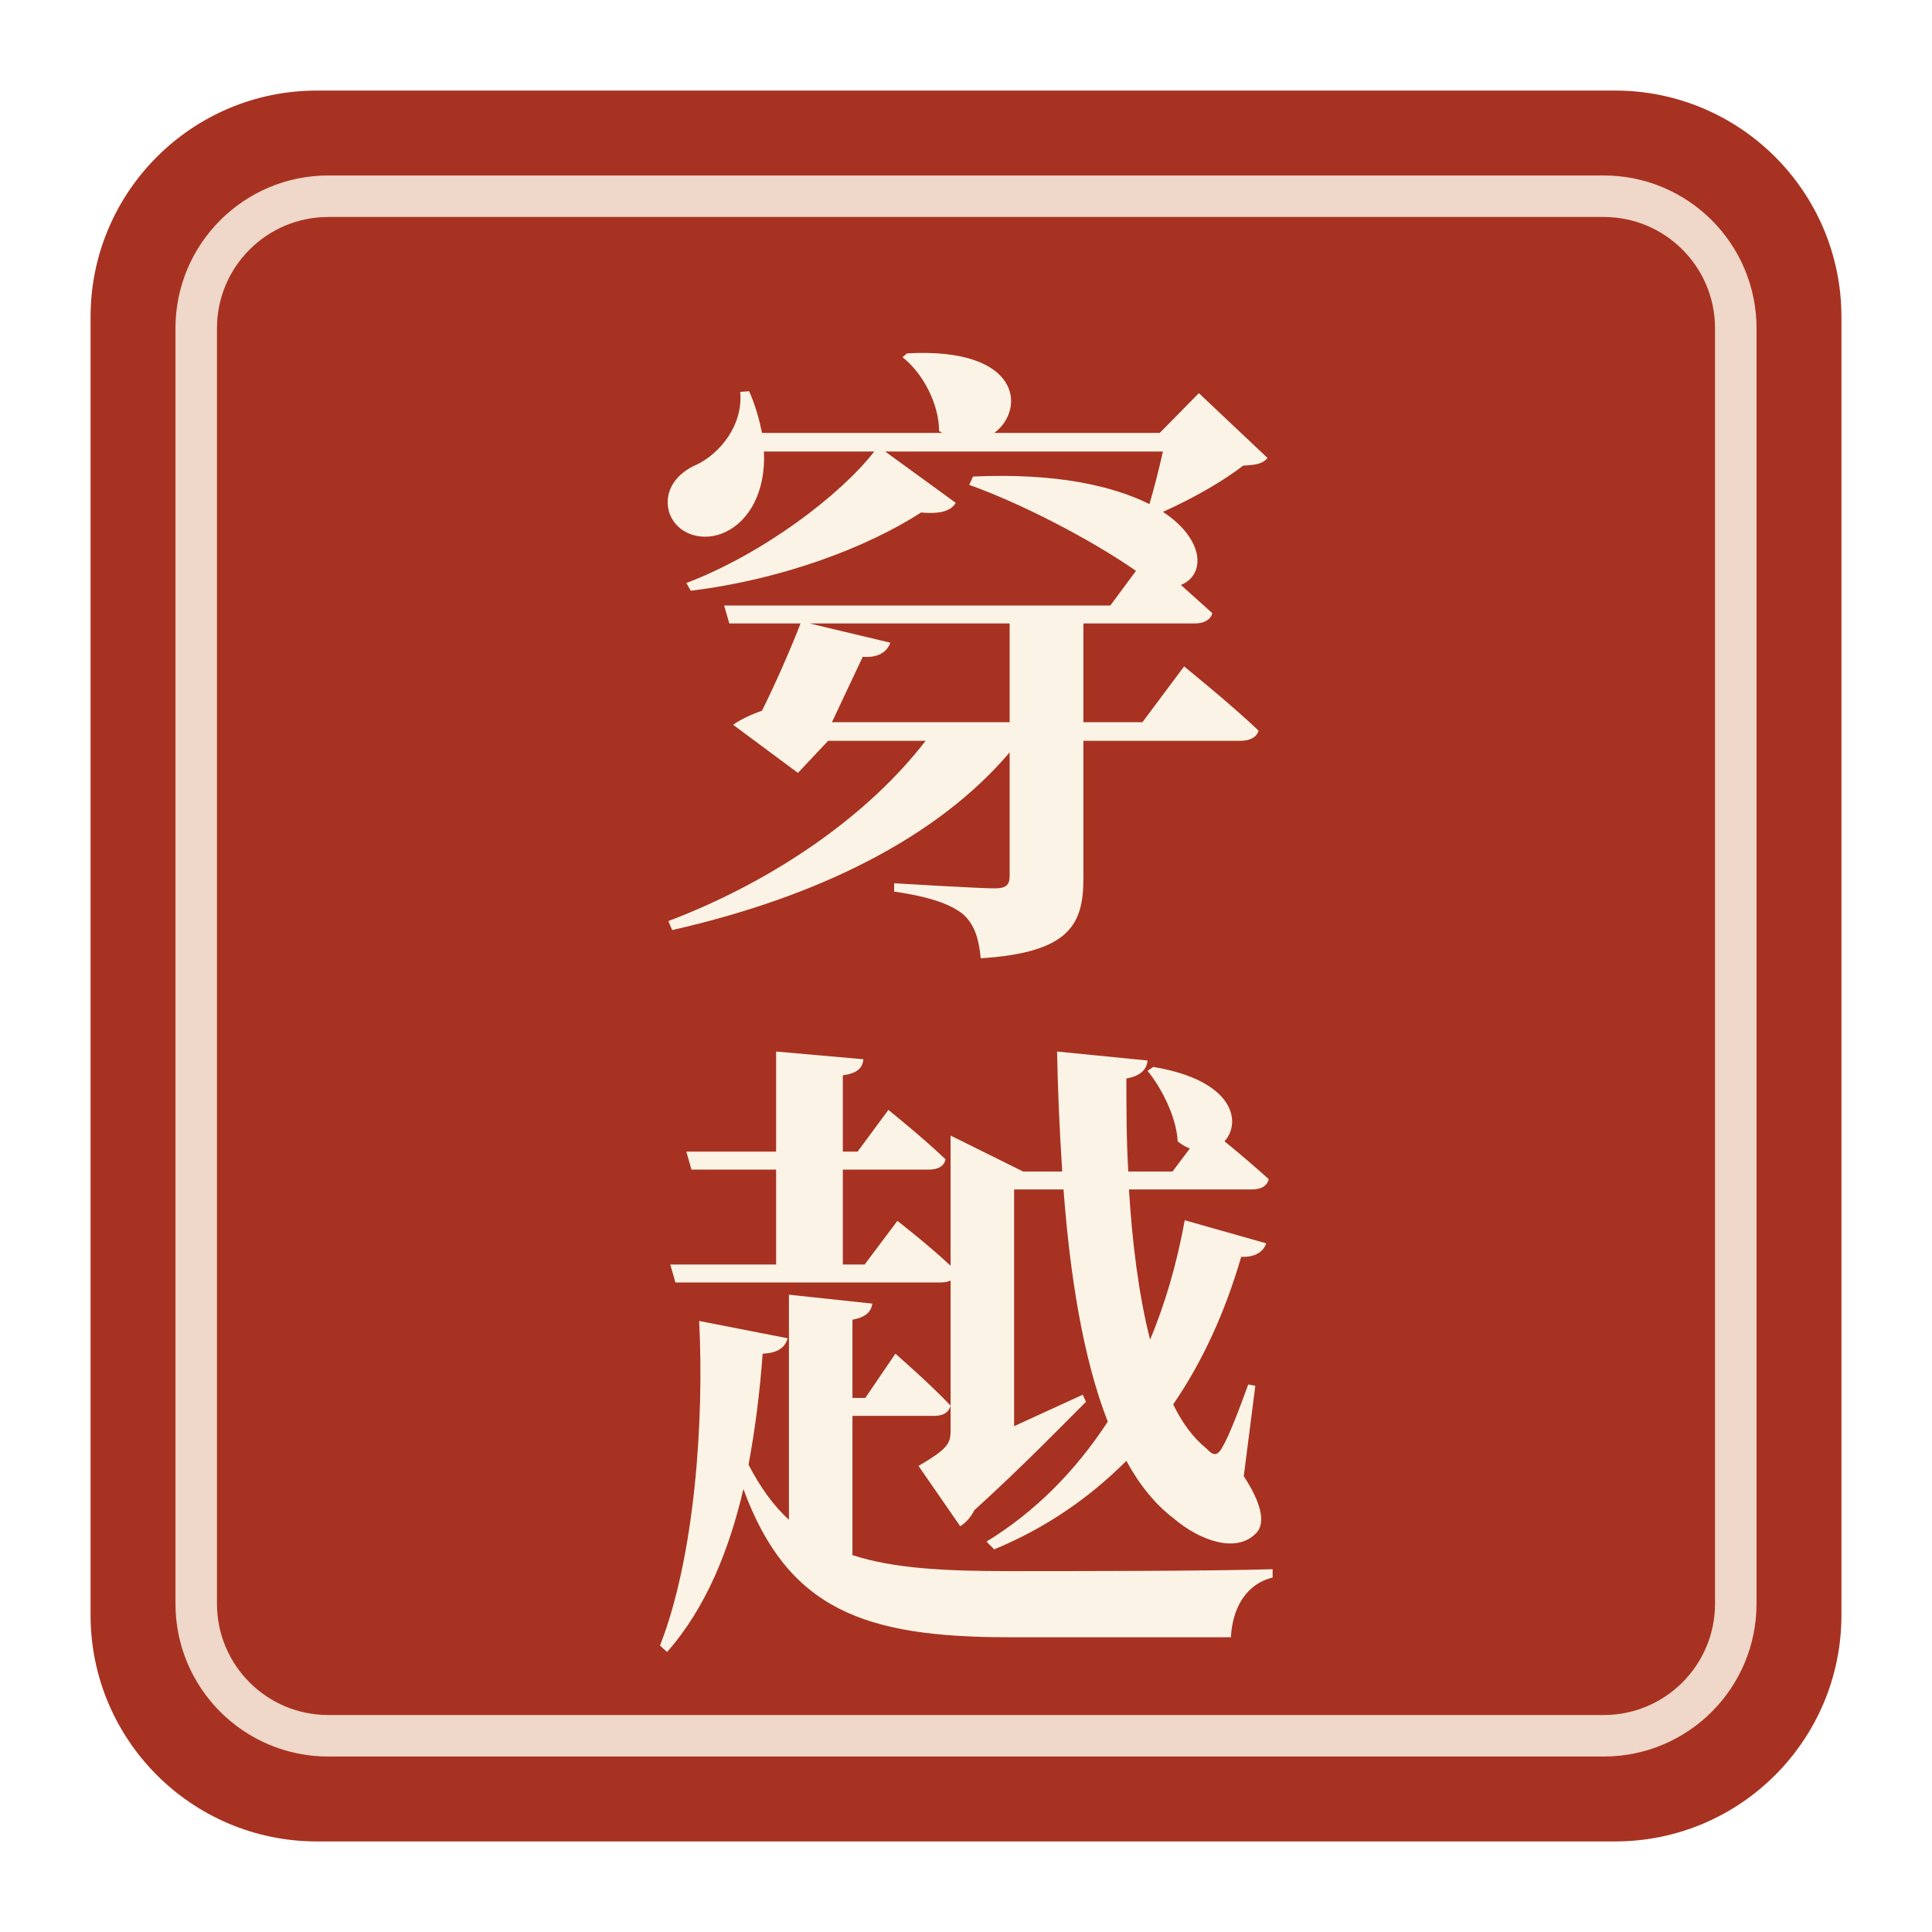
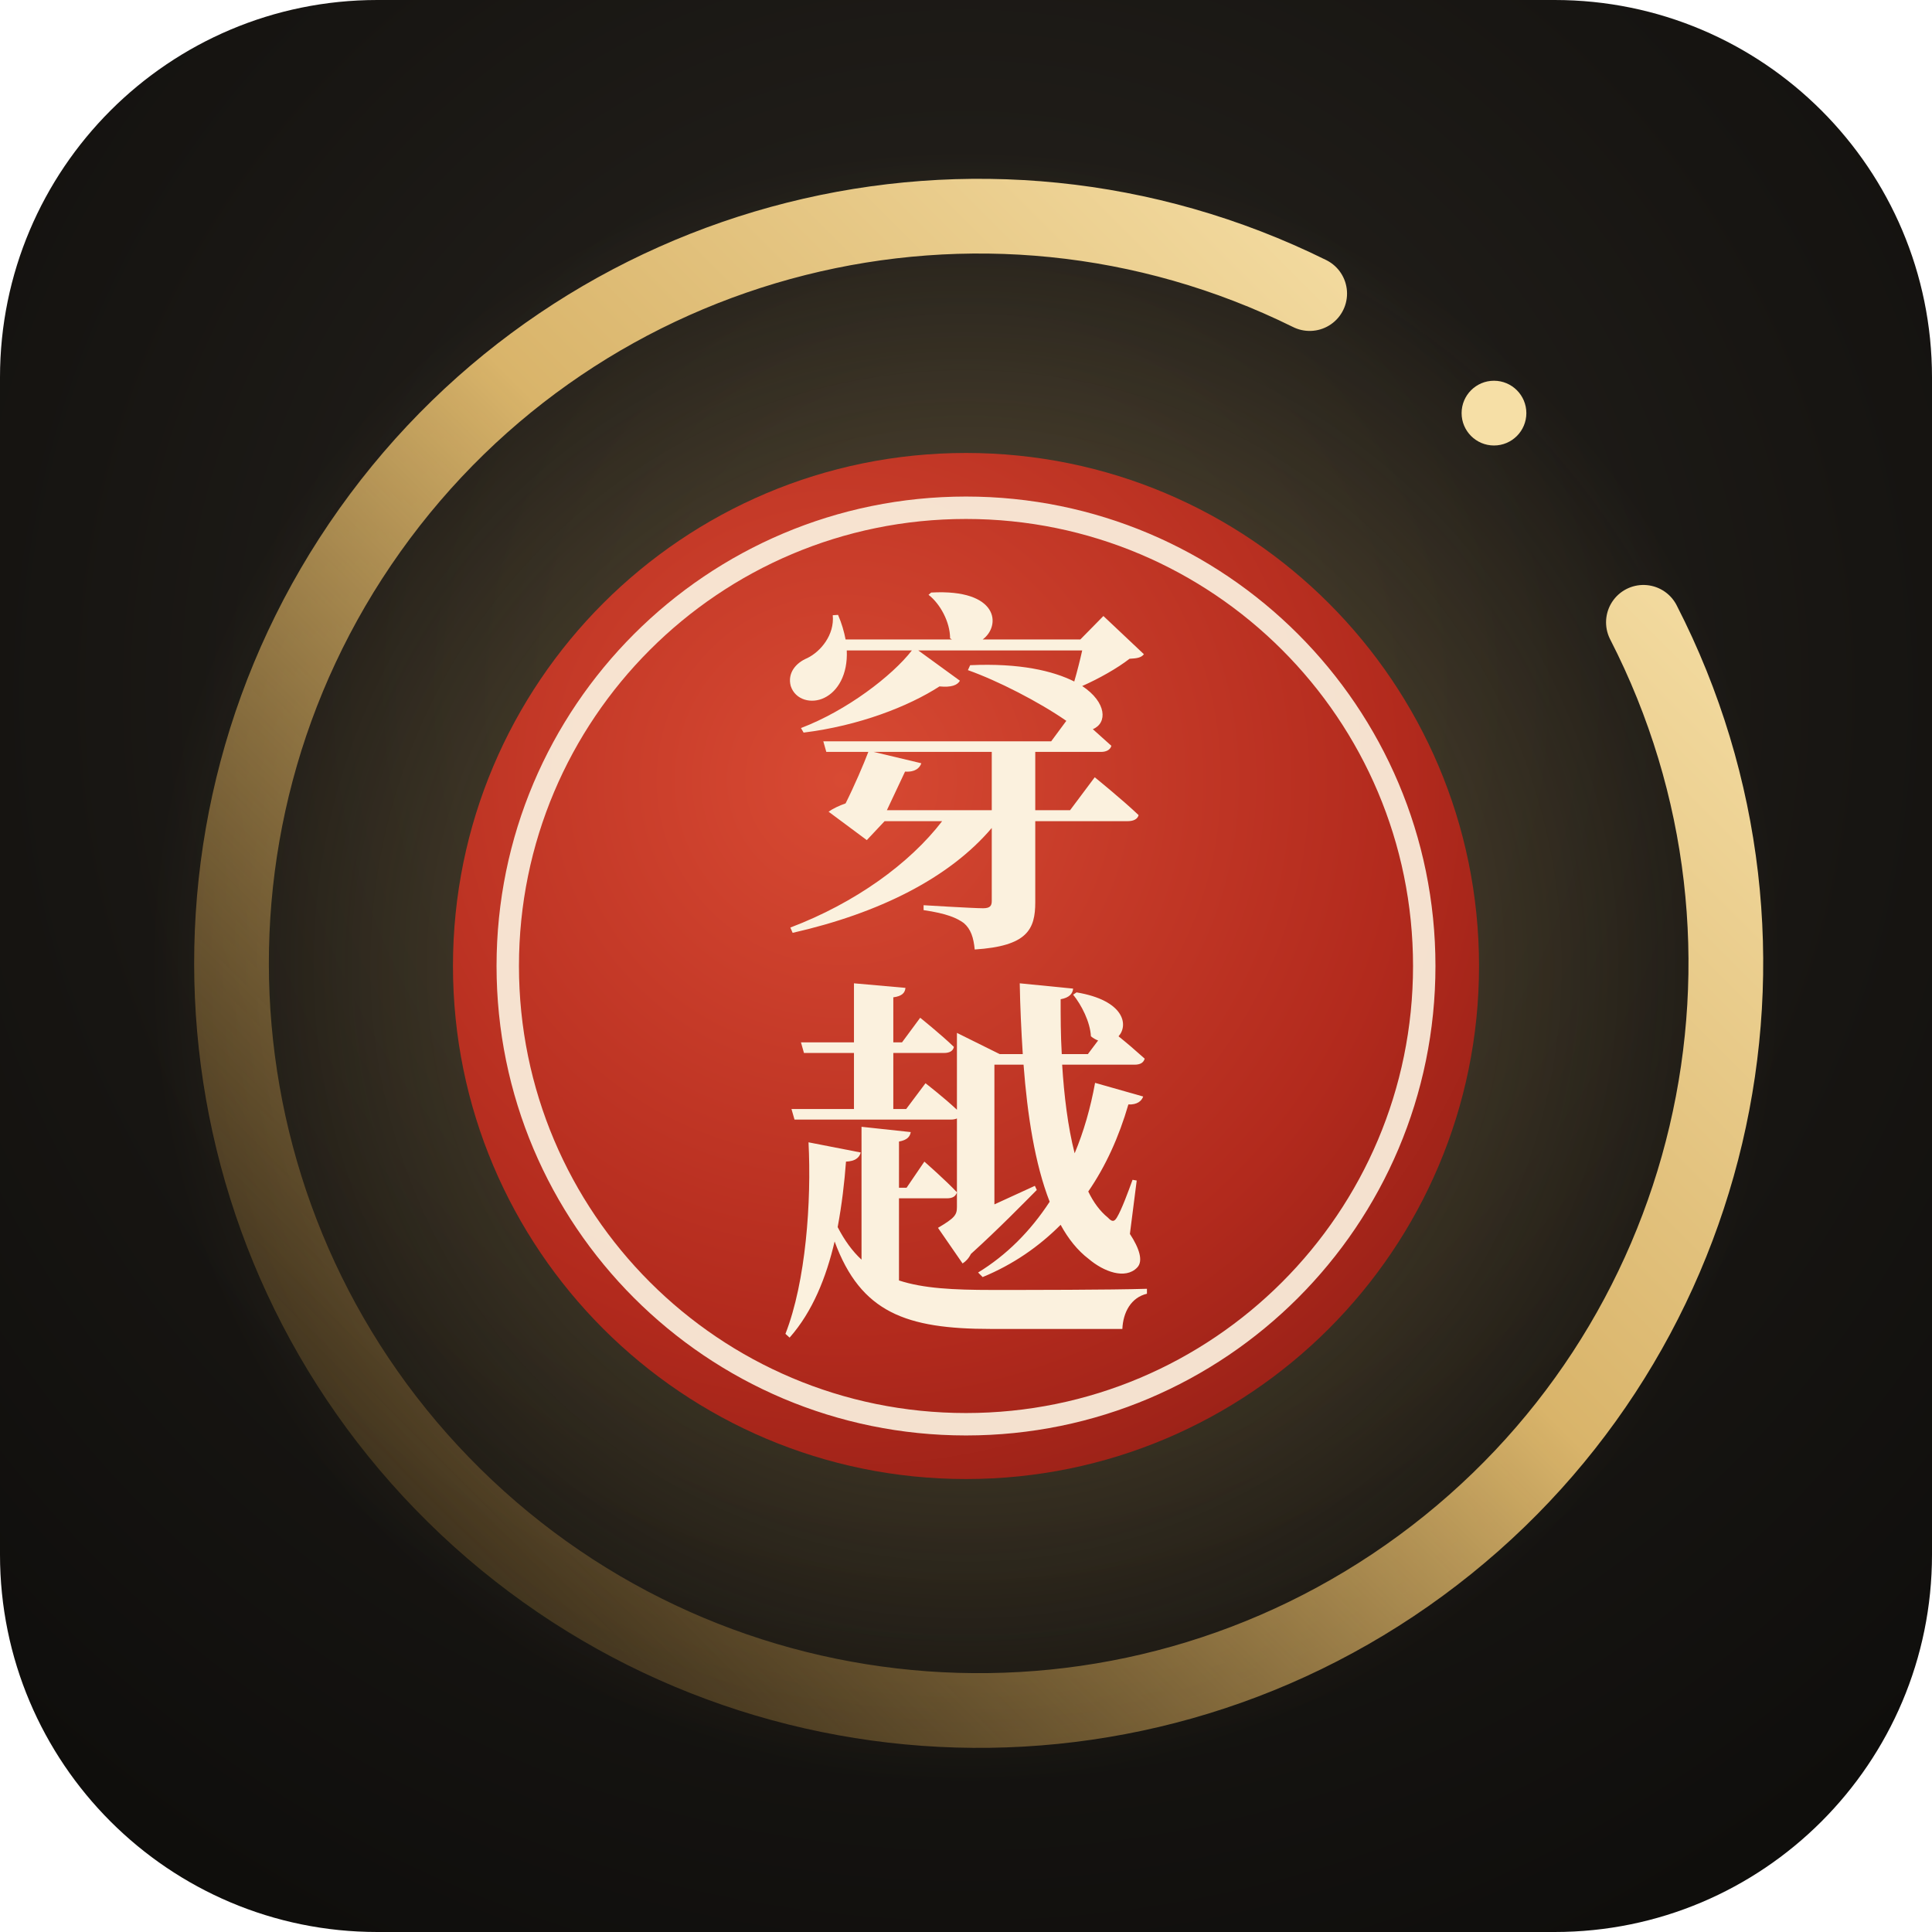
<svg xmlns="http://www.w3.org/2000/svg" viewBox="0 0 1024 1024" width="1024" height="1024">
-   <rect x="48" y="48" width="928" height="928" rx="120" fill="#a83221" />
-   <rect x="104" y="104" width="816" height="816" rx="70" fill="none" stroke="#fbf4e6" stroke-width="22" stroke-opacity="0.85" />
-   <g fill="#fbf4e6" font-family="'Noto Serif SC', 'Noto Serif CJK SC', 'Source Han Serif SC', 'Songti SC', serif" font-weight="700" font-size="340" text-anchor="middle">
-     <text x="512" y="478">穿</text>
-     <text x="512" y="846">越</text>
+   <defs>
+     <radialGradient id="bg" cx="50%" cy="36%" r="72%">
+       <stop offset="0" stop-color="#2b2721" />
+       <stop offset="0.65" stop-color="#171512" />
+       <stop offset="1" stop-color="#0f0e0c" />
+     </radialGradient>
+     <linearGradient id="gold" x1="0.9" y1="0.1" x2="0.1" y2="0.9">
+       <stop offset="0" stop-color="#f6dfa6" />
+       <stop offset="0.45" stop-color="#d9b46a" />
+       <stop offset="1" stop-color="#9c7536" stop-opacity="0.25" />
+     </linearGradient>
+     <radialGradient id="seal" cx="38%" cy="32%" r="78%">
+       <stop offset="0" stop-color="#d84a33" />
+       <stop offset="0.7" stop-color="#b22a1d" />
+       <stop offset="1" stop-color="#951f16" />
+     </radialGradient>
+     <radialGradient id="halo" cx="50%" cy="50%" r="50%">
+       <stop offset="0.55" stop-color="#d9b46a" stop-opacity="0.18" />
+       <stop offset="1" stop-color="#d9b46a" stop-opacity="0" />
+     </radialGradient>
+   </defs>
+   <rect width="1024" height="1024" rx="200" fill="url(#bg)" />
+   <g transform="translate(512 512) scale(1.32) translate(-512 -522)">
+     <circle cx="512" cy="522" r="330" fill="url(#halo)" />
+     <path d="M 784 384 A 300 300 0 1 1 650 252" fill="none" stroke="url(#gold)" stroke-width="30" stroke-linecap="round" />
+     <circle cx="724" cy="300" r="13" fill="#f6dfa6" />
+     <circle cx="512" cy="522" r="206" fill="url(#seal)" />
+     <circle cx="512" cy="522" r="184" fill="none" stroke="#fbf1de" stroke-width="9" stroke-opacity="0.92" />
+     <g fill="#fbf1de" font-family="'Noto Serif SC', 'Noto Serif CJK SC', serif" font-weight="700" font-size="152" text-anchor="middle">
+       <text x="512" y="502">穿</text>
+       <text x="512" y="658">越</text>
+     </g>
  </g>
</svg>
